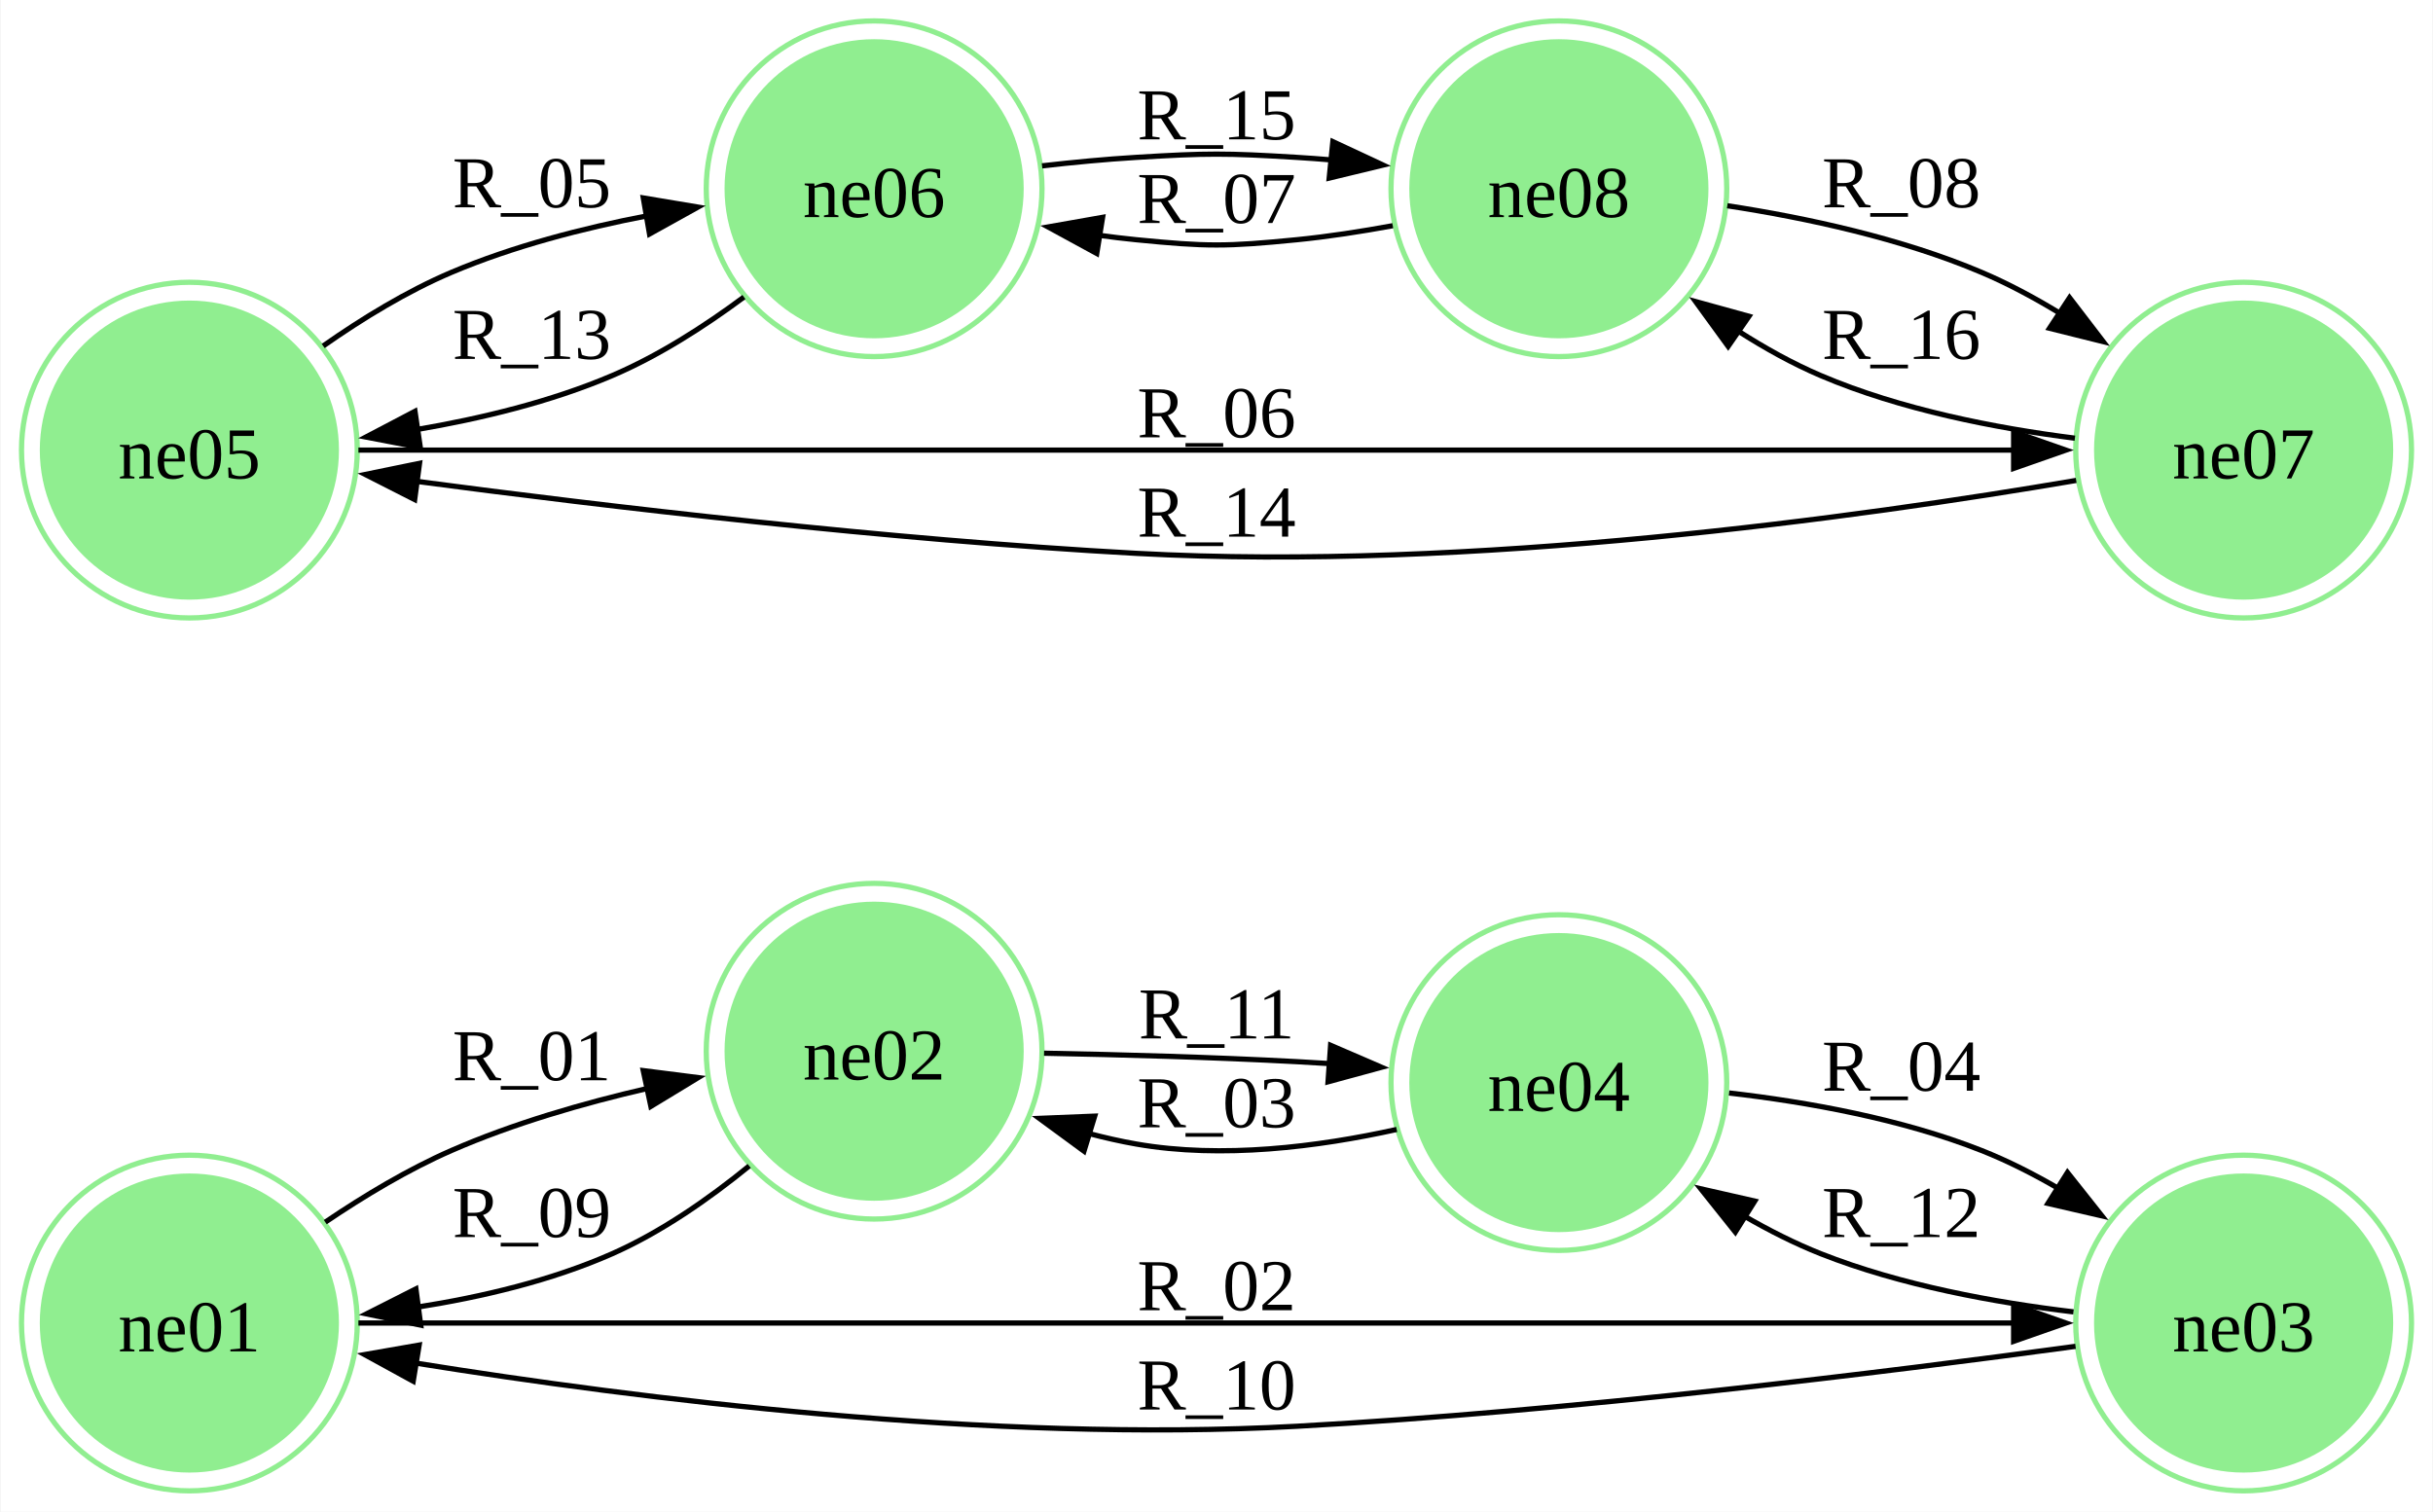
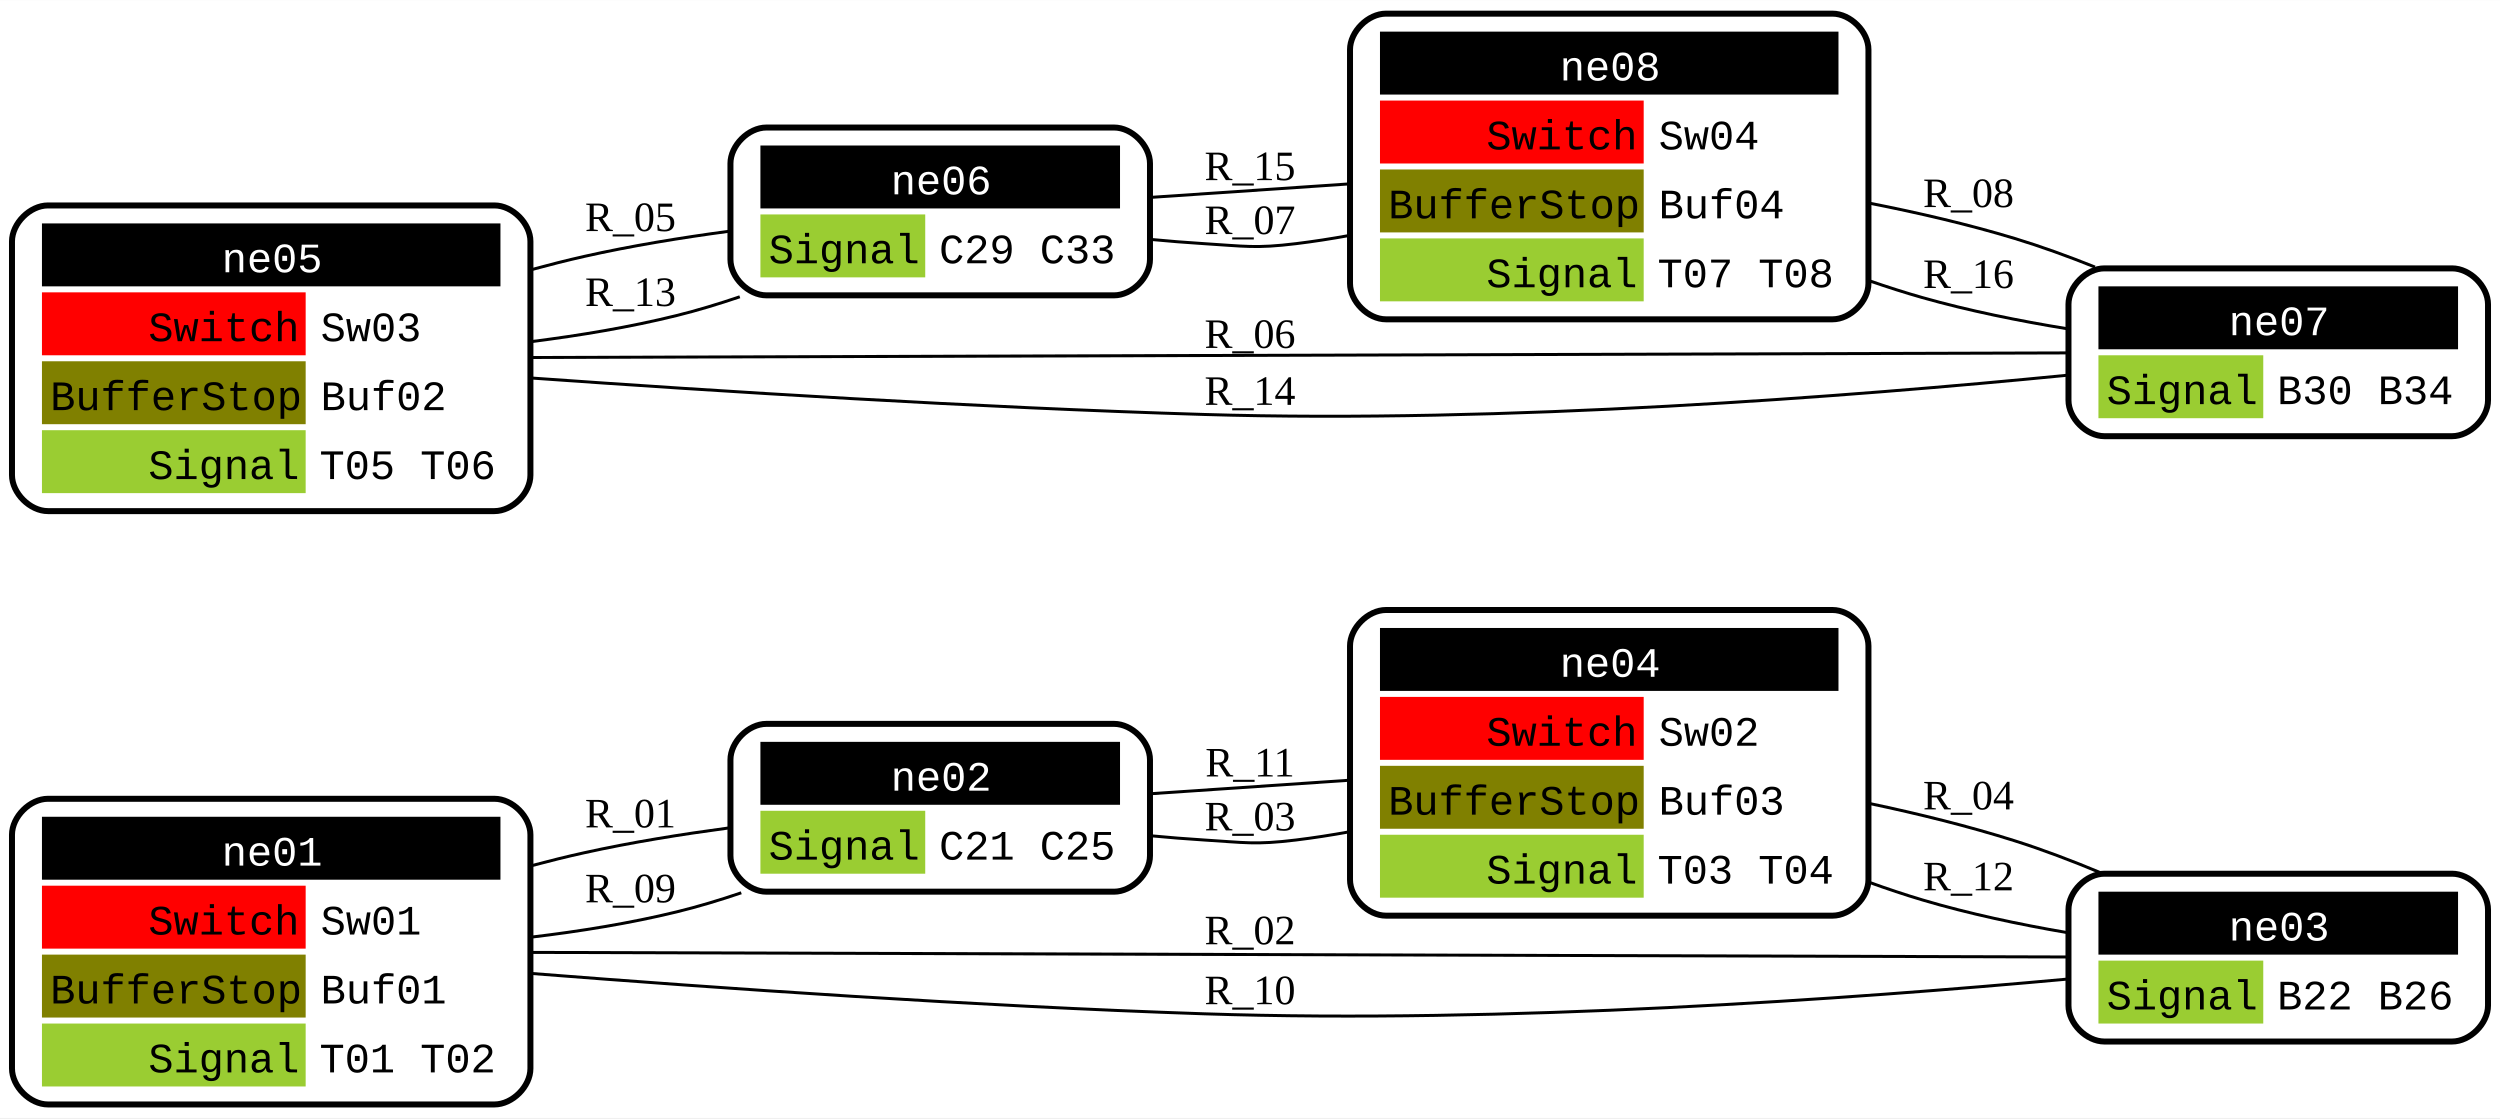
- <svg xmlns="http://www.w3.org/2000/svg" width="465pt" height="289pt" viewBox="0.00 0.00 465.13 289.22">
-   <g id="graph0" class="graph" transform="scale(1 1) rotate(0) translate(4 285.22)">
-     <polygon fill="white" stroke="none" points="-4,4 -4,-285.22 461.13,-285.22 461.13,4 -4,4" />
+ <svg xmlns="http://www.w3.org/2000/svg" width="834pt" height="373pt" viewBox="0.00 0.00 834.25 373.00">
+   <g id="graph0" class="graph" transform="scale(1 1) rotate(0) translate(4 369)">
+     <polygon fill="white" stroke="none" points="-4,4 -4,-369 830.25,-369 830.25,4 -4,4" />
    <g id="node1" class="node">
-       <ellipse fill="lightgreen" stroke="lightgreen" cx="32.11" cy="-32.11" rx="28.11" ry="28.11" />
-       <ellipse fill="none" stroke="lightgreen" cx="32.11" cy="-32.11" rx="32.11" ry="32.11" />
-       <text text-anchor="middle" x="32.11" y="-26.69" font-family="Times New Roman,serif" font-size="14.00">ne01</text>
+       <path fill="white" stroke="black" stroke-width="2" d="M12,-0.5C12,-0.5 161,-0.5 161,-0.5 167,-0.5 173,-6.5 173,-12.5 173,-12.5 173,-90.5 173,-90.5 173,-96.5 167,-102.5 161,-102.5 161,-102.5 12,-102.5 12,-102.5 6,-102.5 0,-96.5 0,-90.5 0,-90.5 0,-12.5 0,-12.5 0,-6.5 6,-0.5 12,-0.5" />
+       <polygon fill="white" stroke="none" points="8,-4.5 8,-98.5 165,-98.5 165,-4.5 8,-4.5" />
+       <polygon fill="black" stroke="none" points="10,-75.5 10,-96.5 163,-96.5 163,-75.5 10,-75.5" />
+       <text text-anchor="start" x="70" y="-80.2" font-family="Courier New" font-size="14.00" fill="white">ne01</text>
+       <polygon fill="red" stroke="none" points="10,-52.5 10,-73.5 98,-73.5 98,-52.5 10,-52.5" />
+       <text text-anchor="start" x="45.5" y="-57.2" font-family="Courier New" font-size="14.00">Switch</text>
+       <text text-anchor="start" x="103" y="-57.2" font-family="Courier New" font-size="14.00">Sw01</text>
+       <polygon fill="olive" stroke="none" points="10,-29.5 10,-50.5 98,-50.5 98,-29.5 10,-29.5" />
+       <text text-anchor="start" x="12.75" y="-34.2" font-family="Courier New" font-size="14.00">BufferStop</text>
+       <text text-anchor="start" x="103" y="-34.2" font-family="Courier New" font-size="14.00">Buf01</text>
+       <polygon fill="yellowgreen" stroke="none" points="10,-6.5 10,-27.5 98,-27.5 98,-6.5 10,-6.5" />
+       <text text-anchor="start" x="45.5" y="-11.2" font-family="Courier New" font-size="14.00">Signal</text>
+       <text text-anchor="start" x="102.62" y="-11.2" font-family="Courier New" font-size="14.00">T01 T02</text>
    </g>
    <g id="node2" class="node">
-       <ellipse fill="lightgreen" stroke="lightgreen" cx="163.08" cy="-84.11" rx="28.11" ry="28.11" />
-       <ellipse fill="none" stroke="lightgreen" cx="163.08" cy="-84.11" rx="32.11" ry="32.11" />
-       <text text-anchor="middle" x="163.08" y="-78.69" font-family="Times New Roman,serif" font-size="14.00">ne02</text>
+       <path fill="white" stroke="black" stroke-width="2" d="M251.75,-71.5C251.75,-71.5 367.75,-71.5 367.75,-71.5 373.75,-71.5 379.75,-77.5 379.75,-83.5 379.75,-83.5 379.75,-115.5 379.75,-115.5 379.75,-121.5 373.75,-127.5 367.75,-127.5 367.75,-127.5 251.75,-127.5 251.75,-127.5 245.75,-127.5 239.75,-121.5 239.75,-115.5 239.75,-115.5 239.75,-83.5 239.75,-83.5 239.75,-77.5 245.75,-71.5 251.75,-71.5" />
+       <polygon fill="white" stroke="none" points="247.75,-75.5 247.75,-123.5 371.75,-123.5 371.75,-75.5 247.75,-75.5" />
+       <polygon fill="black" stroke="none" points="249.75,-100.5 249.75,-121.5 369.75,-121.5 369.75,-100.5 249.75,-100.5" />
+       <text text-anchor="start" x="293.25" y="-105.2" font-family="Courier New" font-size="14.00" fill="white">ne02</text>
+       <polygon fill="yellowgreen" stroke="none" points="249.75,-77.5 249.75,-98.5 304.75,-98.5 304.75,-77.5 249.75,-77.5" />
+       <text text-anchor="start" x="252.5" y="-82.2" font-family="Courier New" font-size="14.00">Signal</text>
+       <text text-anchor="start" x="309.38" y="-82.2" font-family="Courier New" font-size="14.00">C21 C25</text>
    </g>
    <g id="edge1" class="edge">
-       <path fill="none" stroke="black" d="M58.1,-51.41C65.55,-56.45 73.94,-61.49 82.22,-65.11 94.02,-70.27 107.43,-74.16 119.85,-77.02" />
-       <polygon fill="black" stroke="black" points="118.92,-80.4 129.43,-79.06 120.38,-73.56 118.92,-80.4" />
-       <text text-anchor="middle" x="97.6" y="-78.56" font-family="Times New Roman,serif" font-size="14.00">R_01</text>
+       <path fill="none" stroke="black" d="M173.3,-80.16C179.26,-81.75 185.2,-83.22 191,-84.5 206.49,-87.93 223.32,-90.65 239.27,-92.78" />
+       <text text-anchor="middle" x="206.38" y="-92.95" font-family="Times New Roman,serif" font-size="14.00">R_01</text>
    </g>
    <g id="node3" class="node">
-       <ellipse fill="lightgreen" stroke="lightgreen" cx="425.02" cy="-32.11" rx="28.11" ry="28.11" />
-       <ellipse fill="none" stroke="lightgreen" cx="425.02" cy="-32.11" rx="32.11" ry="32.11" />
-       <text text-anchor="middle" x="425.02" y="-26.69" font-family="Times New Roman,serif" font-size="14.00">ne03</text>
+       <path fill="white" stroke="black" stroke-width="2" d="M698.25,-21.5C698.25,-21.5 814.25,-21.5 814.25,-21.5 820.25,-21.5 826.25,-27.5 826.25,-33.5 826.25,-33.5 826.25,-65.5 826.25,-65.5 826.25,-71.5 820.25,-77.5 814.25,-77.5 814.25,-77.5 698.25,-77.5 698.25,-77.5 692.25,-77.5 686.25,-71.5 686.25,-65.5 686.25,-65.5 686.25,-33.5 686.25,-33.5 686.25,-27.5 692.25,-21.5 698.25,-21.5" />
+       <polygon fill="white" stroke="none" points="694.25,-25.5 694.25,-73.5 818.25,-73.5 818.25,-25.5 694.25,-25.5" />
+       <polygon fill="black" stroke="none" points="696.25,-50.5 696.25,-71.5 816.25,-71.5 816.25,-50.5 696.25,-50.5" />
+       <text text-anchor="start" x="739.75" y="-55.2" font-family="Courier New" font-size="14.00" fill="white">ne03</text>
+       <polygon fill="yellowgreen" stroke="none" points="696.25,-27.5 696.25,-48.5 751.25,-48.5 751.25,-27.5 696.25,-27.5" />
+       <text text-anchor="start" x="699" y="-32.2" font-family="Courier New" font-size="14.00">Signal</text>
+       <text text-anchor="start" x="755.88" y="-32.2" font-family="Courier New" font-size="14.00">B22 B26</text>
    </g>
    <g id="edge2" class="edge">
-       <path fill="none" stroke="black" d="M64.44,-32.11C134.06,-32.11 301.73,-32.11 381.05,-32.11" />
-       <polygon fill="black" stroke="black" points="381.03,-35.61 391.03,-32.11 381.03,-28.61 381.03,-35.61" />
-       <text text-anchor="middle" x="228.57" y="-34.56" font-family="Times New Roman,serif" font-size="14.00">R_02</text>
+       <path fill="none" stroke="black" d="M173.43,-51.24C307.28,-50.84 562.94,-50.08 685.86,-49.71" />
+       <text text-anchor="middle" x="413.12" y="-53.95" font-family="Times New Roman,serif" font-size="14.00">R_02</text>
    </g>
    <g id="edge9" class="edge">
-       <path fill="none" stroke="black" d="M139.19,-62.16C131.41,-55.81 122.31,-49.49 112.97,-45.36 101.36,-40.23 87.99,-37.07 75.56,-35.13" />
-       <polygon fill="black" stroke="black" points="76.36,-31.7 65.99,-33.86 75.44,-38.64 76.36,-31.7" />
-       <text text-anchor="middle" x="97.6" y="-48.56" font-family="Times New Roman,serif" font-size="14.00">R_09</text>
+       <path fill="none" stroke="black" d="M243.36,-71.13C236.16,-68.68 228.86,-66.48 221.75,-64.75 206.28,-60.98 189.55,-58.27 173.33,-56.34" />
+       <text text-anchor="middle" x="206.38" y="-67.95" font-family="Times New Roman,serif" font-size="14.00">R_09</text>
    </g>
    <g id="node4" class="node">
-       <ellipse fill="lightgreen" stroke="lightgreen" cx="294.05" cy="-78.11" rx="28.11" ry="28.11" />
-       <ellipse fill="none" stroke="lightgreen" cx="294.05" cy="-78.11" rx="32.11" ry="32.11" />
-       <text text-anchor="middle" x="294.05" y="-72.69" font-family="Times New Roman,serif" font-size="14.00">ne04</text>
+       <path fill="white" stroke="black" stroke-width="2" d="M458.5,-63.5C458.5,-63.5 607.5,-63.5 607.5,-63.5 613.5,-63.5 619.5,-69.5 619.5,-75.5 619.5,-75.5 619.5,-153.5 619.5,-153.5 619.5,-159.5 613.5,-165.5 607.5,-165.5 607.5,-165.5 458.5,-165.5 458.5,-165.5 452.5,-165.5 446.5,-159.5 446.5,-153.5 446.5,-153.5 446.5,-75.5 446.5,-75.5 446.5,-69.5 452.5,-63.5 458.5,-63.5" />
+       <polygon fill="white" stroke="none" points="454.5,-67.5 454.5,-161.5 611.5,-161.5 611.5,-67.5 454.5,-67.5" />
+       <polygon fill="black" stroke="none" points="456.5,-138.5 456.5,-159.5 609.5,-159.5 609.5,-138.5 456.5,-138.5" />
+       <text text-anchor="start" x="516.5" y="-143.2" font-family="Courier New" font-size="14.00" fill="white">ne04</text>
+       <polygon fill="red" stroke="none" points="456.5,-115.5 456.5,-136.5 544.5,-136.5 544.5,-115.5 456.5,-115.5" />
+       <text text-anchor="start" x="492" y="-120.2" font-family="Courier New" font-size="14.00">Switch</text>
+       <text text-anchor="start" x="549.5" y="-120.2" font-family="Courier New" font-size="14.00">Sw02</text>
+       <polygon fill="olive" stroke="none" points="456.5,-92.5 456.5,-113.5 544.5,-113.5 544.5,-92.5 456.5,-92.5" />
+       <text text-anchor="start" x="459.25" y="-97.2" font-family="Courier New" font-size="14.00">BufferStop</text>
+       <text text-anchor="start" x="549.5" y="-97.2" font-family="Courier New" font-size="14.00">Buf03</text>
+       <polygon fill="yellowgreen" stroke="none" points="456.5,-69.5 456.5,-90.5 544.5,-90.5 544.5,-69.5 456.5,-69.5" />
+       <text text-anchor="start" x="492" y="-74.2" font-family="Courier New" font-size="14.00">Signal</text>
+       <text text-anchor="start" x="549.12" y="-74.2" font-family="Courier New" font-size="14.00">T03 T04</text>
    </g>
    <g id="edge11" class="edge">
-       <path fill="none" stroke="black" d="M195.58,-83.73C210.28,-83.45 228.01,-82.96 243.94,-82.11 246,-82 248.1,-81.88 250.23,-81.74" />
-       <polygon fill="black" stroke="black" points="250.39,-85.24 260.12,-81.04 249.9,-78.26 250.39,-85.24" />
-       <text text-anchor="middle" x="228.57" y="-86.56" font-family="Times New Roman,serif" font-size="14.00">R_11</text>
+       <path fill="none" stroke="black" d="M380.15,-104.2C401.06,-105.62 424.26,-107.2 446.11,-108.68" />
+       <text text-anchor="middle" x="413.12" y="-109.95" font-family="Times New Roman,serif" font-size="14.00">R_11</text>
    </g>
    <g id="edge10" class="edge">
-       <path fill="none" stroke="black" d="M392.87,-27.65C357.04,-22.76 296.39,-15.23 243.94,-12.36 185.39,-9.16 117.95,-17.61 75.44,-24.44" />
-       <polygon fill="black" stroke="black" points="74.92,-20.98 65.63,-26.07 76.06,-27.89 74.92,-20.98" />
-       <text text-anchor="middle" x="228.57" y="-15.56" font-family="Times New Roman,serif" font-size="14.00">R_10</text>
+       <path fill="none" stroke="black" d="M686.08,-42.35C614.09,-35.74 498.07,-27.4 397.75,-30.75 321.81,-33.29 235.59,-39.31 173.35,-44.21" />
+       <text text-anchor="middle" x="413.12" y="-33.95" font-family="Times New Roman,serif" font-size="14.00">R_10</text>
    </g>
    <g id="edge12" class="edge">
-       <path fill="none" stroke="black" d="M392.48,-34.24C377.45,-36.03 359.45,-39.32 344.16,-45.36 339.18,-47.33 334.19,-49.86 329.39,-52.64" />
-       <polygon fill="black" stroke="black" points="327.8,-49.51 321.19,-57.79 331.52,-55.44 327.8,-49.51" />
-       <text text-anchor="middle" x="359.54" y="-48.56" font-family="Times New Roman,serif" font-size="14.00">R_12</text>
+       <path fill="none" stroke="black" d="M685.78,-57.85C669.75,-60.6 652.89,-64.17 637.5,-68.75 631.66,-70.49 625.72,-72.47 619.79,-74.62" />
+       <text text-anchor="middle" x="652.88" y="-71.95" font-family="Times New Roman,serif" font-size="14.00">R_12</text>
    </g>
    <g id="edge3" class="edge">
-       <path fill="none" stroke="black" d="M263.03,-69.14C248.03,-65.82 229.62,-63.48 213.19,-66.36 210.2,-66.88 207.14,-67.58 204.1,-68.38" />
-       <polygon fill="black" stroke="black" points="203.22,-64.99 194.68,-71.26 205.27,-71.69 203.22,-64.99" />
-       <text text-anchor="middle" x="228.57" y="-69.56" font-family="Times New Roman,serif" font-size="14.00">R_03</text>
+       <path fill="none" stroke="black" d="M446.17,-91.46C440.22,-90.38 434.29,-89.46 428.5,-88.75 414.93,-87.09 411.39,-87.91 397.75,-88.75 391.98,-89.11 386,-89.59 380.01,-90.16" />
+       <text text-anchor="middle" x="413.12" y="-91.95" font-family="Times New Roman,serif" font-size="14.00">R_03</text>
    </g>
    <g id="edge4" class="edge">
-       <path fill="none" stroke="black" d="M326.6,-76.12C341.63,-74.39 359.63,-71.15 374.91,-65.11 379.9,-63.14 384.9,-60.59 389.7,-57.8" />
-       <polygon fill="black" stroke="black" points="391.33,-60.91 397.91,-52.61 387.59,-54.99 391.33,-60.91" />
-       <text text-anchor="middle" x="359.54" y="-76.56" font-family="Times New Roman,serif" font-size="14.00">R_04</text>
+       <path fill="none" stroke="black" d="M619.96,-100.91C636.17,-97.49 652.86,-93.37 668.25,-88.5 677.72,-85.5 687.53,-81.77 697,-77.81" />
+       <text text-anchor="middle" x="652.88" y="-98.95" font-family="Times New Roman,serif" font-size="14.00">R_04</text>
    </g>
    <g id="node5" class="node">
-       <ellipse fill="lightgreen" stroke="lightgreen" cx="32.11" cy="-199.11" rx="28.11" ry="28.11" />
-       <ellipse fill="none" stroke="lightgreen" cx="32.11" cy="-199.11" rx="32.11" ry="32.11" />
-       <text text-anchor="middle" x="32.11" y="-193.69" font-family="Times New Roman,serif" font-size="14.00">ne05</text>
+       <path fill="white" stroke="black" stroke-width="2" d="M12,-198.5C12,-198.5 161,-198.5 161,-198.5 167,-198.5 173,-204.5 173,-210.5 173,-210.5 173,-288.5 173,-288.5 173,-294.5 167,-300.5 161,-300.5 161,-300.5 12,-300.5 12,-300.5 6,-300.5 0,-294.5 0,-288.5 0,-288.5 0,-210.5 0,-210.5 0,-204.5 6,-198.5 12,-198.5" />
+       <polygon fill="white" stroke="none" points="8,-202.5 8,-296.5 165,-296.5 165,-202.5 8,-202.5" />
+       <polygon fill="black" stroke="none" points="10,-273.5 10,-294.5 163,-294.5 163,-273.5 10,-273.5" />
+       <text text-anchor="start" x="70" y="-278.2" font-family="Courier New" font-size="14.00" fill="white">ne05</text>
+       <polygon fill="red" stroke="none" points="10,-250.5 10,-271.5 98,-271.5 98,-250.5 10,-250.5" />
+       <text text-anchor="start" x="45.5" y="-255.2" font-family="Courier New" font-size="14.00">Switch</text>
+       <text text-anchor="start" x="103" y="-255.2" font-family="Courier New" font-size="14.00">Sw03</text>
+       <polygon fill="olive" stroke="none" points="10,-227.5 10,-248.5 98,-248.5 98,-227.5 10,-227.5" />
+       <text text-anchor="start" x="12.75" y="-232.2" font-family="Courier New" font-size="14.00">BufferStop</text>
+       <text text-anchor="start" x="103" y="-232.2" font-family="Courier New" font-size="14.00">Buf02</text>
+       <polygon fill="yellowgreen" stroke="none" points="10,-204.5 10,-225.5 98,-225.5 98,-204.5 10,-204.5" />
+       <text text-anchor="start" x="45.5" y="-209.2" font-family="Courier New" font-size="14.00">Signal</text>
+       <text text-anchor="start" x="102.62" y="-209.2" font-family="Courier New" font-size="14.00">T05 T06</text>
    </g>
    <g id="node6" class="node">
-       <ellipse fill="lightgreen" stroke="lightgreen" cx="163.08" cy="-249.11" rx="28.11" ry="28.11" />
-       <ellipse fill="none" stroke="lightgreen" cx="163.08" cy="-249.11" rx="32.11" ry="32.11" />
-       <text text-anchor="middle" x="163.08" y="-243.69" font-family="Times New Roman,serif" font-size="14.00">ne06</text>
+       <path fill="white" stroke="black" stroke-width="2" d="M251.75,-270.5C251.75,-270.5 367.75,-270.5 367.75,-270.5 373.75,-270.5 379.75,-276.5 379.75,-282.5 379.75,-282.5 379.75,-314.5 379.75,-314.5 379.75,-320.5 373.75,-326.5 367.75,-326.5 367.75,-326.5 251.75,-326.5 251.75,-326.5 245.75,-326.5 239.75,-320.5 239.75,-314.5 239.75,-314.5 239.75,-282.5 239.75,-282.5 239.75,-276.5 245.75,-270.5 251.75,-270.5" />
+       <polygon fill="white" stroke="none" points="247.75,-274.5 247.75,-322.5 371.75,-322.5 371.75,-274.5 247.75,-274.5" />
+       <polygon fill="black" stroke="none" points="249.75,-299.5 249.75,-320.5 369.75,-320.5 369.75,-299.5 249.75,-299.5" />
+       <text text-anchor="start" x="293.25" y="-304.2" font-family="Courier New" font-size="14.00" fill="white">ne06</text>
+       <polygon fill="yellowgreen" stroke="none" points="249.75,-276.5 249.75,-297.5 304.75,-297.5 304.75,-276.5 249.75,-276.5" />
+       <text text-anchor="start" x="252.5" y="-281.2" font-family="Courier New" font-size="14.00">Signal</text>
+       <text text-anchor="start" x="309.38" y="-281.2" font-family="Courier New" font-size="14.00">C29 C33</text>
    </g>
    <g id="edge5" class="edge">
-       <path fill="none" stroke="black" d="M57.7,-219.03C65.2,-224.29 73.73,-229.5 82.22,-233.11 93.98,-238.1 107.38,-241.57 119.81,-243.96" />
-       <polygon fill="black" stroke="black" points="118.93,-247.35 129.38,-245.6 120.12,-240.46 118.93,-247.35" />
-       <text text-anchor="middle" x="97.6" y="-245.56" font-family="Times New Roman,serif" font-size="14.00">R_05</text>
+       <path fill="none" stroke="black" d="M173.28,-279.06C179.24,-280.68 185.19,-282.19 191,-283.5 206.48,-286.99 223.3,-289.74 239.25,-291.88" />
+       <text text-anchor="middle" x="206.38" y="-291.95" font-family="Times New Roman,serif" font-size="14.00">R_05</text>
    </g>
    <g id="node7" class="node">
-       <ellipse fill="lightgreen" stroke="lightgreen" cx="425.02" cy="-199.11" rx="28.11" ry="28.11" />
-       <ellipse fill="none" stroke="lightgreen" cx="425.02" cy="-199.11" rx="32.11" ry="32.11" />
-       <text text-anchor="middle" x="425.02" y="-193.69" font-family="Times New Roman,serif" font-size="14.00">ne07</text>
+       <path fill="white" stroke="black" stroke-width="2" d="M698.25,-223.5C698.25,-223.5 814.25,-223.5 814.25,-223.5 820.25,-223.5 826.25,-229.5 826.25,-235.5 826.25,-235.5 826.25,-267.5 826.25,-267.5 826.25,-273.5 820.25,-279.5 814.25,-279.5 814.25,-279.5 698.25,-279.5 698.25,-279.5 692.25,-279.5 686.25,-273.5 686.25,-267.5 686.25,-267.5 686.25,-235.5 686.25,-235.5 686.25,-229.5 692.25,-223.5 698.25,-223.5" />
+       <polygon fill="white" stroke="none" points="694.25,-227.5 694.25,-275.5 818.25,-275.5 818.25,-227.5 694.25,-227.5" />
+       <polygon fill="black" stroke="none" points="696.25,-252.5 696.25,-273.5 816.25,-273.5 816.25,-252.5 696.25,-252.5" />
+       <text text-anchor="start" x="739.75" y="-257.2" font-family="Courier New" font-size="14.00" fill="white">ne07</text>
+       <polygon fill="yellowgreen" stroke="none" points="696.25,-229.5 696.25,-250.5 751.25,-250.5 751.25,-229.5 696.25,-229.5" />
+       <text text-anchor="start" x="699" y="-234.2" font-family="Courier New" font-size="14.00">Signal</text>
+       <text text-anchor="start" x="755.88" y="-234.2" font-family="Courier New" font-size="14.00">B30 B34</text>
    </g>
    <g id="edge6" class="edge">
-       <path fill="none" stroke="black" d="M64.44,-199.11C134.06,-199.11 301.73,-199.11 381.05,-199.11" />
-       <polygon fill="black" stroke="black" points="381.03,-202.61 391.03,-199.11 381.03,-195.61 381.03,-202.61" />
-       <text text-anchor="middle" x="228.57" y="-201.56" font-family="Times New Roman,serif" font-size="14.00">R_06</text>
+       <path fill="none" stroke="black" d="M173.43,-249.76C307.28,-250.16 562.94,-250.92 685.86,-251.29" />
+       <text text-anchor="middle" x="413.12" y="-252.95" font-family="Times New Roman,serif" font-size="14.00">R_06</text>
    </g>
    <g id="edge13" class="edge">
-       <path fill="none" stroke="black" d="M138.18,-228.39C130.56,-222.73 121.8,-217.12 112.97,-213.36 101.27,-208.37 87.88,-205.13 75.45,-203.02" />
-       <polygon fill="black" stroke="black" points="76.28,-199.61 65.88,-201.61 75.26,-206.53 76.28,-199.61" />
-       <text text-anchor="middle" x="97.6" y="-216.56" font-family="Times New Roman,serif" font-size="14.00">R_13</text>
+       <path fill="none" stroke="black" d="M242.87,-270.02C235.82,-267.63 228.7,-265.47 221.75,-263.75 206.28,-259.92 189.56,-257.11 173.34,-255.07" />
+       <text text-anchor="middle" x="206.38" y="-266.95" font-family="Times New Roman,serif" font-size="14.00">R_13</text>
    </g>
    <g id="node8" class="node">
-       <ellipse fill="lightgreen" stroke="lightgreen" cx="294.05" cy="-249.11" rx="28.11" ry="28.11" />
-       <ellipse fill="none" stroke="lightgreen" cx="294.05" cy="-249.11" rx="32.11" ry="32.11" />
-       <text text-anchor="middle" x="294.05" y="-243.69" font-family="Times New Roman,serif" font-size="14.00">ne08</text>
+       <path fill="white" stroke="black" stroke-width="2" d="M458.5,-262.5C458.5,-262.5 607.5,-262.5 607.5,-262.5 613.5,-262.5 619.5,-268.5 619.5,-274.5 619.5,-274.5 619.5,-352.5 619.5,-352.5 619.5,-358.5 613.5,-364.5 607.5,-364.5 607.5,-364.5 458.5,-364.5 458.5,-364.5 452.5,-364.5 446.5,-358.5 446.5,-352.5 446.5,-352.5 446.5,-274.5 446.5,-274.5 446.5,-268.5 452.5,-262.5 458.5,-262.5" />
+       <polygon fill="white" stroke="none" points="454.5,-266.5 454.5,-360.5 611.5,-360.5 611.5,-266.5 454.5,-266.5" />
+       <polygon fill="black" stroke="none" points="456.5,-337.5 456.5,-358.5 609.5,-358.5 609.5,-337.5 456.5,-337.5" />
+       <text text-anchor="start" x="516.5" y="-342.2" font-family="Courier New" font-size="14.00" fill="white">ne08</text>
+       <polygon fill="red" stroke="none" points="456.5,-314.5 456.5,-335.5 544.5,-335.5 544.5,-314.5 456.5,-314.5" />
+       <text text-anchor="start" x="492" y="-319.2" font-family="Courier New" font-size="14.00">Switch</text>
+       <text text-anchor="start" x="549.5" y="-319.2" font-family="Courier New" font-size="14.00">Sw04</text>
+       <polygon fill="olive" stroke="none" points="456.5,-291.5 456.5,-312.5 544.5,-312.5 544.5,-291.5 456.5,-291.5" />
+       <text text-anchor="start" x="459.25" y="-296.2" font-family="Courier New" font-size="14.00">BufferStop</text>
+       <text text-anchor="start" x="549.5" y="-296.2" font-family="Courier New" font-size="14.00">Buf04</text>
+       <polygon fill="yellowgreen" stroke="none" points="456.5,-268.5 456.5,-289.5 544.5,-289.5 544.5,-268.5 456.5,-268.5" />
+       <text text-anchor="start" x="492" y="-273.2" font-family="Courier New" font-size="14.00">Signal</text>
+       <text text-anchor="start" x="549.12" y="-273.2" font-family="Courier New" font-size="14.00">T07 T08</text>
    </g>
    <g id="edge15" class="edge">
-       <path fill="none" stroke="black" d="M195.2,-253.49C201.16,-254.17 207.36,-254.76 213.19,-255.11 226.83,-255.94 230.3,-255.94 243.94,-255.11 246.13,-254.98 248.36,-254.81 250.62,-254.62" />
-       <polygon fill="black" stroke="black" points="250.82,-258.12 260.42,-253.64 250.12,-251.15 250.82,-258.12" />
-       <text text-anchor="middle" x="228.57" y="-258.56" font-family="Times New Roman,serif" font-size="14.00">R_15</text>
+       <path fill="none" stroke="black" d="M380.15,-303.2C401.06,-304.62 424.26,-306.2 446.11,-307.68" />
+       <text text-anchor="middle" x="413.12" y="-308.95" font-family="Times New Roman,serif" font-size="14.00">R_15</text>
    </g>
    <g id="edge14" class="edge">
-       <path fill="none" stroke="black" d="M393,-193.31C351.93,-186.31 277.25,-175.86 213.19,-179.36 165.87,-181.95 111.86,-188.33 75.43,-193.15" />
-       <polygon fill="black" stroke="black" points="75.2,-189.65 65.76,-194.45 76.13,-196.58 75.2,-189.65" />
-       <text text-anchor="middle" x="228.57" y="-182.56" font-family="Times New Roman,serif" font-size="14.00">R_14</text>
+       <path fill="none" stroke="black" d="M685.76,-243.83C613.76,-236.74 497.95,-227.72 397.75,-230.75 321.83,-233.04 235.61,-238.48 173.36,-242.91" />
+       <text text-anchor="middle" x="413.12" y="-233.95" font-family="Times New Roman,serif" font-size="14.00">R_14</text>
    </g>
    <g id="edge16" class="edge">
-       <path fill="none" stroke="black" d="M392.75,-201.39C377.61,-203.31 359.45,-206.84 344.16,-213.36 338.78,-215.65 333.43,-218.63 328.34,-221.89" />
-       <polygon fill="black" stroke="black" points="326.43,-218.96 320.2,-227.53 330.41,-224.71 326.43,-218.96" />
-       <text text-anchor="middle" x="359.54" y="-216.56" font-family="Times New Roman,serif" font-size="14.00">R_16</text>
+       <path fill="none" stroke="black" d="M685.83,-259.35C669.8,-261.97 652.92,-265.37 637.5,-269.75 631.68,-271.4 625.76,-273.3 619.83,-275.35" />
+       <text text-anchor="middle" x="652.88" y="-272.95" font-family="Times New Roman,serif" font-size="14.00">R_16</text>
    </g>
    <g id="edge7" class="edge">
-       <path fill="none" stroke="black" d="M262.28,-242.04C256.23,-240.93 249.91,-239.95 243.94,-239.36 230.34,-238.02 226.79,-238.02 213.19,-239.36 210.86,-239.59 208.47,-239.88 206.07,-240.21" />
-       <polygon fill="black" stroke="black" points="205.66,-236.73 196.35,-241.8 206.78,-243.64 205.66,-236.73" />
-       <text text-anchor="middle" x="228.57" y="-242.56" font-family="Times New Roman,serif" font-size="14.00">R_07</text>
+       <path fill="none" stroke="black" d="M446.17,-290.46C440.22,-289.38 434.29,-288.46 428.5,-287.75 414.93,-286.09 411.39,-286.91 397.75,-287.75 391.98,-288.11 386,-288.59 380.01,-289.16" />
+       <text text-anchor="middle" x="413.12" y="-290.95" font-family="Times New Roman,serif" font-size="14.00">R_07</text>
    </g>
    <g id="edge8" class="edge">
-       <path fill="none" stroke="black" d="M326.26,-245.86C341.39,-243.54 359.55,-239.63 374.91,-233.11 379.95,-230.97 385.01,-228.26 389.85,-225.31" />
-       <polygon fill="black" stroke="black" points="391.73,-228.27 398.17,-219.86 387.89,-222.42 391.73,-228.27" />
-       <text text-anchor="middle" x="359.54" y="-245.56" font-family="Times New Roman,serif" font-size="14.00">R_08</text>
+       <path fill="none" stroke="black" d="M619.94,-301.24C636.15,-298.05 652.84,-294.17 668.25,-289.5 677.08,-286.82 686.21,-283.5 695.09,-279.94" />
+       <text text-anchor="middle" x="652.88" y="-299.95" font-family="Times New Roman,serif" font-size="14.00">R_08</text>
    </g>
  </g>
</svg>
